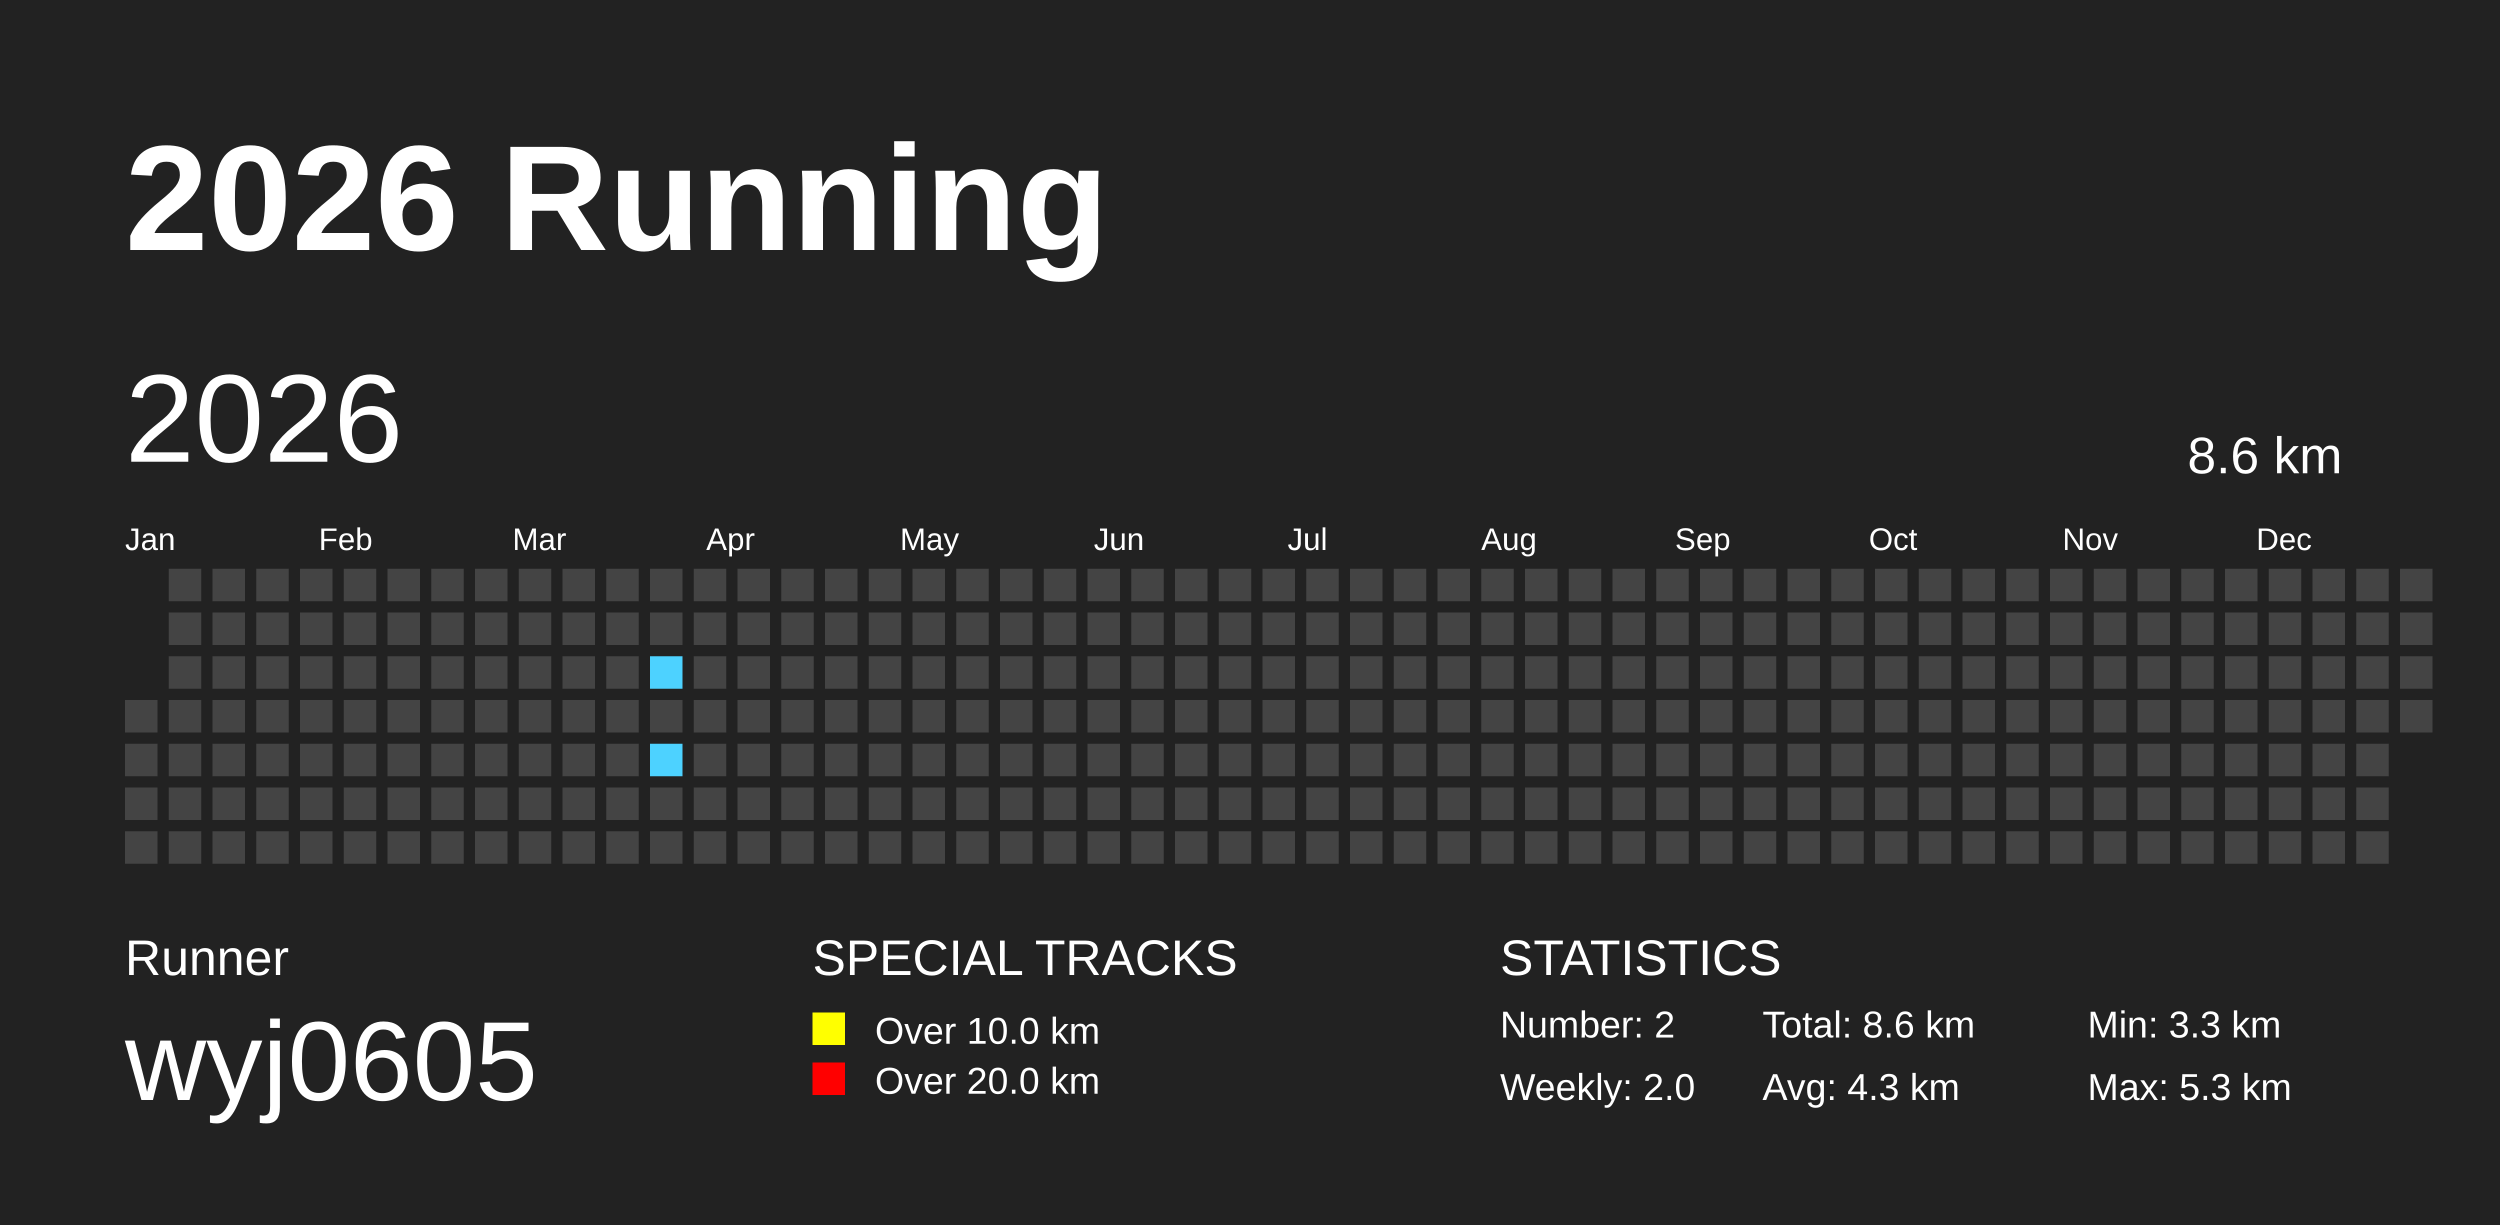
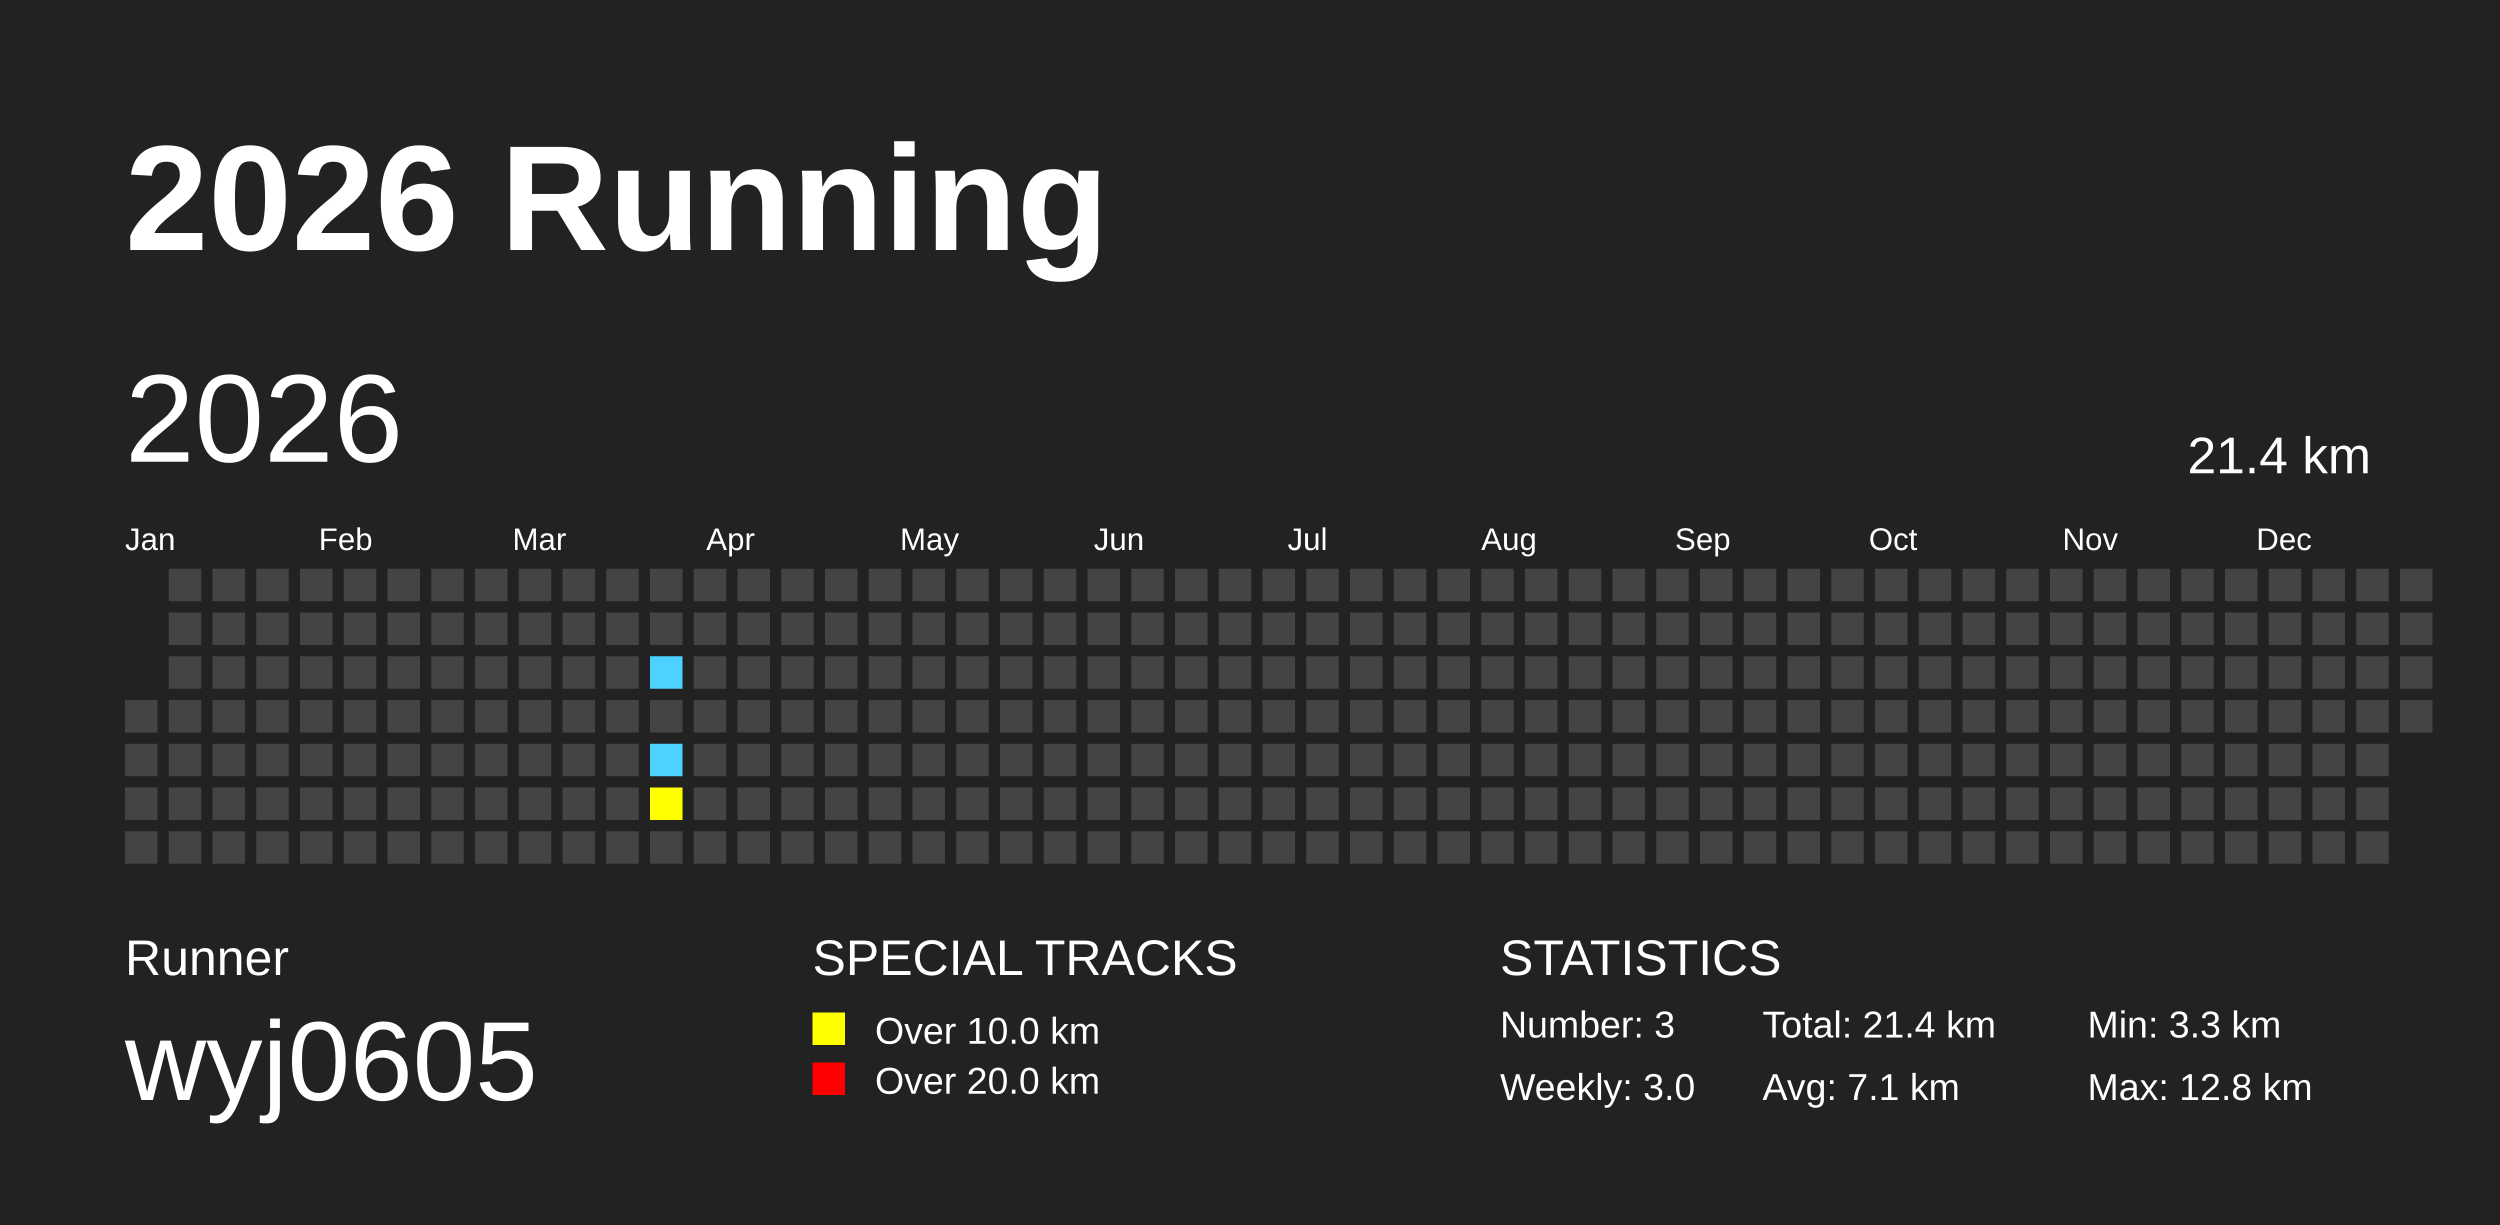
<svg xmlns="http://www.w3.org/2000/svg" baseProfile="full" height="98mm" version="1.1" viewBox="0,0,200,98" width="200mm">
  <defs />
  <rect fill="#222222" height="98" width="200" x="0" y="0" />
  <text fill="#FFFFFF" style="font-size:12px; font-family:Arial; font-weight:bold;" x="10" y="20">2026 Running</text>
  <text fill="#FFFFFF" style="font-size:4px; font-family:Arial" x="10" y="78">Runner</text>
  <text fill="#FFFFFF" style="font-size:9px; font-family:Arial" x="10" y="88">wyj0605</text>
  <text fill="#FFFFFF" style="font-size:4px; font-family:Arial" x="65" y="78">SPECIAL TRACKS</text>
  <rect fill="yellow" height="2.6" width="2.6" x="65" y="81" />
  <text fill="#FFFFFF" style="font-size:3px; font-family:Arial" x="70" y="83.5">Over 10.0 km</text>
  <rect fill="red" height="2.6" width="2.6" x="65" y="85" />
  <text fill="#FFFFFF" style="font-size:3px; font-family:Arial" x="70" y="87.5">Over 20.0 km</text>
  <text fill="#FFFFFF" style="font-size:4px; font-family:Arial" x="120" y="78">STATISTICS</text>
-   <text fill="#FFFFFF" style="font-size:3px; font-family:Arial" x="120" y="83">Number: 2</text>
-   <text fill="#FFFFFF" style="font-size:3px; font-family:Arial" x="120" y="88">Weekly: 2.0</text>
-   <text fill="#FFFFFF" style="font-size:3px; font-family:Arial" x="141" y="83">Total: 8.6 km</text>
-   <text fill="#FFFFFF" style="font-size:3px; font-family:Arial" x="141" y="88">Avg: 4.3 km</text>
+   <text fill="#FFFFFF" style="font-size:3px; font-family:Arial" x="120" y="83">Number: 3</text>
+   <text fill="#FFFFFF" style="font-size:3px; font-family:Arial" x="120" y="88">Weekly: 3.0</text>
+   <text fill="#FFFFFF" style="font-size:3px; font-family:Arial" x="141" y="83">Total: 21.4 km</text>
+   <text fill="#FFFFFF" style="font-size:3px; font-family:Arial" x="141" y="88">Avg: 7.1 km</text>
  <text fill="#FFFFFF" style="font-size:3px; font-family:Arial" x="167" y="83">Min: 3.3 km</text>
-   <text fill="#FFFFFF" style="font-size:3px; font-family:Arial" x="167" y="88">Max: 5.3 km</text>
+   <text fill="#FFFFFF" style="font-size:3px; font-family:Arial" x="167" y="88">Max: 12.8 km</text>
  <text dominant-baseline="hanging" fill="#FFFFFF" style="font-size:10.0px; font-family:Arial;" x="10" y="30">2026</text>
-   <text dominant-baseline="hanging" fill="#FFFFFF" style="font-size:4.125px; font-family:Arial;" x="175" y="35">8.6 km</text>
+   <text dominant-baseline="hanging" fill="#FFFFFF" style="font-size:4.125px; font-family:Arial;" x="175" y="35">21.4 km</text>
  <text fill="#FFFFFF" style="font-size:2.5px; font-family:Arial" x="10.0" y="44">Jan</text>
  <text fill="#FFFFFF" style="font-size:2.5px; font-family:Arial" x="25.5" y="44">Feb</text>
  <text fill="#FFFFFF" style="font-size:2.5px; font-family:Arial" x="41.0" y="44">Mar</text>
  <text fill="#FFFFFF" style="font-size:2.5px; font-family:Arial" x="56.5" y="44">Apr</text>
  <text fill="#FFFFFF" style="font-size:2.5px; font-family:Arial" x="72.0" y="44">May</text>
  <text fill="#FFFFFF" style="font-size:2.5px; font-family:Arial" x="87.5" y="44">Jun</text>
  <text fill="#FFFFFF" style="font-size:2.5px; font-family:Arial" x="103.0" y="44">Jul</text>
  <text fill="#FFFFFF" style="font-size:2.5px; font-family:Arial" x="118.5" y="44">Aug</text>
  <text fill="#FFFFFF" style="font-size:2.5px; font-family:Arial" x="134.0" y="44">Sep</text>
  <text fill="#FFFFFF" style="font-size:2.5px; font-family:Arial" x="149.5" y="44">Oct</text>
  <text fill="#FFFFFF" style="font-size:2.5px; font-family:Arial" x="165.0" y="44">Nov</text>
  <text fill="#FFFFFF" style="font-size:2.5px; font-family:Arial" x="180.5" y="44">Dec</text>
  <rect fill="#444444" height="2.6" width="2.6" x="10.0" y="56.0" />
  <rect fill="#444444" height="2.6" width="2.6" x="10.0" y="59.5" />
  <rect fill="#444444" height="2.6" width="2.6" x="10.0" y="63.0" />
  <rect fill="#444444" height="2.6" width="2.6" x="10.0" y="66.5" />
  <rect fill="#444444" height="2.6" width="2.6" x="13.5" y="45.5" />
  <rect fill="#444444" height="2.6" width="2.6" x="13.5" y="49.0" />
  <rect fill="#444444" height="2.6" width="2.6" x="13.5" y="52.5" />
  <rect fill="#444444" height="2.6" width="2.6" x="13.5" y="56.0" />
  <rect fill="#444444" height="2.6" width="2.6" x="13.5" y="59.5" />
  <rect fill="#444444" height="2.6" width="2.6" x="13.5" y="63.0" />
  <rect fill="#444444" height="2.6" width="2.6" x="13.5" y="66.5" />
  <rect fill="#444444" height="2.6" width="2.6" x="17.0" y="45.5" />
  <rect fill="#444444" height="2.6" width="2.6" x="17.0" y="49.0" />
  <rect fill="#444444" height="2.6" width="2.6" x="17.0" y="52.5" />
  <rect fill="#444444" height="2.6" width="2.6" x="17.0" y="56.0" />
  <rect fill="#444444" height="2.6" width="2.6" x="17.0" y="59.5" />
  <rect fill="#444444" height="2.6" width="2.6" x="17.0" y="63.0" />
  <rect fill="#444444" height="2.6" width="2.6" x="17.0" y="66.5" />
  <rect fill="#444444" height="2.6" width="2.6" x="20.5" y="45.5" />
  <rect fill="#444444" height="2.6" width="2.6" x="20.5" y="49.0" />
  <rect fill="#444444" height="2.6" width="2.6" x="20.5" y="52.5" />
  <rect fill="#444444" height="2.6" width="2.6" x="20.5" y="56.0" />
  <rect fill="#444444" height="2.6" width="2.6" x="20.5" y="59.5" />
  <rect fill="#444444" height="2.6" width="2.6" x="20.5" y="63.0" />
  <rect fill="#444444" height="2.6" width="2.6" x="20.5" y="66.5" />
  <rect fill="#444444" height="2.6" width="2.6" x="24.0" y="45.5" />
  <rect fill="#444444" height="2.6" width="2.6" x="24.0" y="49.0" />
  <rect fill="#444444" height="2.6" width="2.6" x="24.0" y="52.5" />
  <rect fill="#444444" height="2.6" width="2.6" x="24.0" y="56.0" />
  <rect fill="#444444" height="2.6" width="2.6" x="24.0" y="59.5" />
  <rect fill="#444444" height="2.6" width="2.6" x="24.0" y="63.0" />
  <rect fill="#444444" height="2.6" width="2.6" x="24.0" y="66.5" />
  <rect fill="#444444" height="2.6" width="2.6" x="27.5" y="45.5" />
  <rect fill="#444444" height="2.6" width="2.6" x="27.5" y="49.0" />
  <rect fill="#444444" height="2.6" width="2.6" x="27.5" y="52.5" />
  <rect fill="#444444" height="2.6" width="2.6" x="27.5" y="56.0" />
  <rect fill="#444444" height="2.6" width="2.6" x="27.5" y="59.5" />
  <rect fill="#444444" height="2.6" width="2.6" x="27.5" y="63.0" />
  <rect fill="#444444" height="2.6" width="2.6" x="27.5" y="66.5" />
  <rect fill="#444444" height="2.6" width="2.6" x="31.0" y="45.5" />
  <rect fill="#444444" height="2.6" width="2.6" x="31.0" y="49.0" />
  <rect fill="#444444" height="2.6" width="2.6" x="31.0" y="52.5" />
  <rect fill="#444444" height="2.6" width="2.6" x="31.0" y="56.0" />
  <rect fill="#444444" height="2.6" width="2.6" x="31.0" y="59.5" />
  <rect fill="#444444" height="2.6" width="2.6" x="31.0" y="63.0" />
  <rect fill="#444444" height="2.6" width="2.6" x="31.0" y="66.5" />
  <rect fill="#444444" height="2.6" width="2.6" x="34.5" y="45.5" />
  <rect fill="#444444" height="2.6" width="2.6" x="34.5" y="49.0" />
  <rect fill="#444444" height="2.6" width="2.6" x="34.5" y="52.5" />
  <rect fill="#444444" height="2.6" width="2.6" x="34.5" y="56.0" />
  <rect fill="#444444" height="2.6" width="2.6" x="34.5" y="59.5" />
  <rect fill="#444444" height="2.6" width="2.6" x="34.5" y="63.0" />
  <rect fill="#444444" height="2.6" width="2.6" x="34.5" y="66.5" />
  <rect fill="#444444" height="2.6" width="2.6" x="38.0" y="45.5" />
  <rect fill="#444444" height="2.6" width="2.6" x="38.0" y="49.0" />
  <rect fill="#444444" height="2.6" width="2.6" x="38.0" y="52.5" />
  <rect fill="#444444" height="2.6" width="2.6" x="38.0" y="56.0" />
  <rect fill="#444444" height="2.6" width="2.6" x="38.0" y="59.5" />
  <rect fill="#444444" height="2.6" width="2.6" x="38.0" y="63.0" />
  <rect fill="#444444" height="2.6" width="2.6" x="38.0" y="66.5" />
  <rect fill="#444444" height="2.6" width="2.6" x="41.5" y="45.5" />
  <rect fill="#444444" height="2.6" width="2.6" x="41.5" y="49.0" />
  <rect fill="#444444" height="2.6" width="2.6" x="41.5" y="52.5" />
  <rect fill="#444444" height="2.6" width="2.6" x="41.5" y="56.0" />
  <rect fill="#444444" height="2.6" width="2.6" x="41.5" y="59.5" />
  <rect fill="#444444" height="2.6" width="2.6" x="41.5" y="63.0" />
  <rect fill="#444444" height="2.6" width="2.6" x="41.5" y="66.5" />
  <rect fill="#444444" height="2.6" width="2.6" x="45.0" y="45.5" />
  <rect fill="#444444" height="2.6" width="2.6" x="45.0" y="49.0" />
  <rect fill="#444444" height="2.6" width="2.6" x="45.0" y="52.5" />
  <rect fill="#444444" height="2.6" width="2.6" x="45.0" y="56.0" />
  <rect fill="#444444" height="2.6" width="2.6" x="45.0" y="59.5" />
  <rect fill="#444444" height="2.6" width="2.6" x="45.0" y="63.0" />
  <rect fill="#444444" height="2.6" width="2.6" x="45.0" y="66.5" />
  <rect fill="#444444" height="2.6" width="2.6" x="48.5" y="45.5" />
  <rect fill="#444444" height="2.6" width="2.6" x="48.5" y="49.0" />
  <rect fill="#444444" height="2.6" width="2.6" x="48.5" y="52.5" />
  <rect fill="#444444" height="2.6" width="2.6" x="48.5" y="56.0" />
  <rect fill="#444444" height="2.6" width="2.6" x="48.5" y="59.5" />
  <rect fill="#444444" height="2.6" width="2.6" x="48.5" y="63.0" />
  <rect fill="#444444" height="2.6" width="2.6" x="48.5" y="66.5" />
  <rect fill="#444444" height="2.6" width="2.6" x="52.0" y="45.5" />
  <rect fill="#444444" height="2.6" width="2.6" x="52.0" y="49.0" />
  <rect fill="#4DD2FF" height="2.6" width="2.6" x="52.0" y="52.5" />
  <rect fill="#444444" height="2.6" width="2.6" x="52.0" y="56.0" />
  <rect fill="#4DD2FF" height="2.6" width="2.6" x="52.0" y="59.5" />
-   <rect fill="#444444" height="2.6" width="2.6" x="52.0" y="63.0" />
+   <rect fill="yellow" height="2.6" width="2.6" x="52.0" y="63.0" />
  <rect fill="#444444" height="2.6" width="2.6" x="52.0" y="66.5" />
  <rect fill="#444444" height="2.6" width="2.6" x="55.5" y="45.5" />
  <rect fill="#444444" height="2.6" width="2.6" x="55.5" y="49.0" />
  <rect fill="#444444" height="2.6" width="2.6" x="55.5" y="52.5" />
  <rect fill="#444444" height="2.6" width="2.6" x="55.5" y="56.0" />
  <rect fill="#444444" height="2.6" width="2.6" x="55.5" y="59.5" />
  <rect fill="#444444" height="2.6" width="2.6" x="55.5" y="63.0" />
  <rect fill="#444444" height="2.6" width="2.6" x="55.5" y="66.5" />
  <rect fill="#444444" height="2.6" width="2.6" x="59.0" y="45.5" />
  <rect fill="#444444" height="2.6" width="2.6" x="59.0" y="49.0" />
  <rect fill="#444444" height="2.6" width="2.6" x="59.0" y="52.5" />
  <rect fill="#444444" height="2.6" width="2.6" x="59.0" y="56.0" />
  <rect fill="#444444" height="2.6" width="2.6" x="59.0" y="59.5" />
  <rect fill="#444444" height="2.6" width="2.6" x="59.0" y="63.0" />
  <rect fill="#444444" height="2.6" width="2.6" x="59.0" y="66.5" />
  <rect fill="#444444" height="2.6" width="2.6" x="62.5" y="45.5" />
  <rect fill="#444444" height="2.6" width="2.6" x="62.5" y="49.0" />
  <rect fill="#444444" height="2.6" width="2.6" x="62.5" y="52.5" />
  <rect fill="#444444" height="2.6" width="2.6" x="62.5" y="56.0" />
  <rect fill="#444444" height="2.6" width="2.6" x="62.5" y="59.5" />
  <rect fill="#444444" height="2.6" width="2.6" x="62.5" y="63.0" />
  <rect fill="#444444" height="2.6" width="2.6" x="62.5" y="66.5" />
  <rect fill="#444444" height="2.6" width="2.6" x="66.0" y="45.5" />
  <rect fill="#444444" height="2.6" width="2.6" x="66.0" y="49.0" />
  <rect fill="#444444" height="2.6" width="2.6" x="66.0" y="52.5" />
  <rect fill="#444444" height="2.6" width="2.6" x="66.0" y="56.0" />
  <rect fill="#444444" height="2.6" width="2.6" x="66.0" y="59.5" />
  <rect fill="#444444" height="2.6" width="2.6" x="66.0" y="63.0" />
  <rect fill="#444444" height="2.6" width="2.6" x="66.0" y="66.5" />
  <rect fill="#444444" height="2.6" width="2.6" x="69.5" y="45.5" />
  <rect fill="#444444" height="2.6" width="2.6" x="69.5" y="49.0" />
  <rect fill="#444444" height="2.6" width="2.6" x="69.5" y="52.5" />
  <rect fill="#444444" height="2.6" width="2.6" x="69.5" y="56.0" />
  <rect fill="#444444" height="2.6" width="2.6" x="69.5" y="59.5" />
  <rect fill="#444444" height="2.6" width="2.6" x="69.5" y="63.0" />
  <rect fill="#444444" height="2.6" width="2.6" x="69.5" y="66.5" />
  <rect fill="#444444" height="2.6" width="2.6" x="73.0" y="45.5" />
  <rect fill="#444444" height="2.6" width="2.6" x="73.0" y="49.0" />
  <rect fill="#444444" height="2.6" width="2.6" x="73.0" y="52.5" />
  <rect fill="#444444" height="2.6" width="2.6" x="73.0" y="56.0" />
  <rect fill="#444444" height="2.6" width="2.6" x="73.0" y="59.5" />
  <rect fill="#444444" height="2.6" width="2.6" x="73.0" y="63.0" />
  <rect fill="#444444" height="2.6" width="2.6" x="73.0" y="66.5" />
  <rect fill="#444444" height="2.6" width="2.6" x="76.5" y="45.5" />
  <rect fill="#444444" height="2.6" width="2.6" x="76.5" y="49.0" />
  <rect fill="#444444" height="2.6" width="2.6" x="76.5" y="52.5" />
  <rect fill="#444444" height="2.6" width="2.6" x="76.5" y="56.0" />
  <rect fill="#444444" height="2.6" width="2.6" x="76.5" y="59.5" />
  <rect fill="#444444" height="2.6" width="2.6" x="76.5" y="63.0" />
  <rect fill="#444444" height="2.6" width="2.6" x="76.5" y="66.5" />
  <rect fill="#444444" height="2.6" width="2.6" x="80.0" y="45.5" />
  <rect fill="#444444" height="2.6" width="2.6" x="80.0" y="49.0" />
  <rect fill="#444444" height="2.6" width="2.6" x="80.0" y="52.5" />
  <rect fill="#444444" height="2.6" width="2.6" x="80.0" y="56.0" />
  <rect fill="#444444" height="2.6" width="2.6" x="80.0" y="59.5" />
  <rect fill="#444444" height="2.6" width="2.6" x="80.0" y="63.0" />
  <rect fill="#444444" height="2.6" width="2.6" x="80.0" y="66.5" />
  <rect fill="#444444" height="2.6" width="2.6" x="83.5" y="45.5" />
  <rect fill="#444444" height="2.6" width="2.6" x="83.5" y="49.0" />
  <rect fill="#444444" height="2.6" width="2.6" x="83.5" y="52.5" />
  <rect fill="#444444" height="2.6" width="2.6" x="83.5" y="56.0" />
  <rect fill="#444444" height="2.6" width="2.6" x="83.5" y="59.5" />
  <rect fill="#444444" height="2.6" width="2.6" x="83.5" y="63.0" />
  <rect fill="#444444" height="2.6" width="2.6" x="83.5" y="66.5" />
  <rect fill="#444444" height="2.6" width="2.6" x="87.0" y="45.5" />
  <rect fill="#444444" height="2.6" width="2.6" x="87.0" y="49.0" />
  <rect fill="#444444" height="2.6" width="2.6" x="87.0" y="52.5" />
  <rect fill="#444444" height="2.6" width="2.6" x="87.0" y="56.0" />
  <rect fill="#444444" height="2.6" width="2.6" x="87.0" y="59.5" />
  <rect fill="#444444" height="2.6" width="2.6" x="87.0" y="63.0" />
  <rect fill="#444444" height="2.6" width="2.6" x="87.0" y="66.5" />
  <rect fill="#444444" height="2.6" width="2.6" x="90.5" y="45.5" />
  <rect fill="#444444" height="2.6" width="2.6" x="90.5" y="49.0" />
  <rect fill="#444444" height="2.6" width="2.6" x="90.5" y="52.5" />
  <rect fill="#444444" height="2.6" width="2.6" x="90.5" y="56.0" />
  <rect fill="#444444" height="2.6" width="2.6" x="90.5" y="59.5" />
  <rect fill="#444444" height="2.6" width="2.6" x="90.5" y="63.0" />
  <rect fill="#444444" height="2.6" width="2.6" x="90.5" y="66.5" />
  <rect fill="#444444" height="2.6" width="2.6" x="94.0" y="45.5" />
  <rect fill="#444444" height="2.6" width="2.6" x="94.0" y="49.0" />
  <rect fill="#444444" height="2.6" width="2.6" x="94.0" y="52.5" />
  <rect fill="#444444" height="2.6" width="2.6" x="94.0" y="56.0" />
  <rect fill="#444444" height="2.6" width="2.6" x="94.0" y="59.5" />
  <rect fill="#444444" height="2.6" width="2.6" x="94.0" y="63.0" />
  <rect fill="#444444" height="2.6" width="2.6" x="94.0" y="66.5" />
  <rect fill="#444444" height="2.6" width="2.6" x="97.5" y="45.5" />
  <rect fill="#444444" height="2.6" width="2.6" x="97.5" y="49.0" />
  <rect fill="#444444" height="2.6" width="2.6" x="97.5" y="52.5" />
  <rect fill="#444444" height="2.6" width="2.6" x="97.5" y="56.0" />
  <rect fill="#444444" height="2.6" width="2.6" x="97.5" y="59.5" />
  <rect fill="#444444" height="2.6" width="2.6" x="97.5" y="63.0" />
  <rect fill="#444444" height="2.6" width="2.6" x="97.5" y="66.5" />
  <rect fill="#444444" height="2.6" width="2.6" x="101.0" y="45.5" />
  <rect fill="#444444" height="2.6" width="2.6" x="101.0" y="49.0" />
  <rect fill="#444444" height="2.6" width="2.6" x="101.0" y="52.5" />
  <rect fill="#444444" height="2.6" width="2.6" x="101.0" y="56.0" />
  <rect fill="#444444" height="2.6" width="2.6" x="101.0" y="59.5" />
  <rect fill="#444444" height="2.6" width="2.6" x="101.0" y="63.0" />
  <rect fill="#444444" height="2.6" width="2.6" x="101.0" y="66.5" />
  <rect fill="#444444" height="2.6" width="2.6" x="104.5" y="45.5" />
  <rect fill="#444444" height="2.6" width="2.6" x="104.5" y="49.0" />
  <rect fill="#444444" height="2.6" width="2.6" x="104.5" y="52.5" />
  <rect fill="#444444" height="2.6" width="2.6" x="104.5" y="56.0" />
  <rect fill="#444444" height="2.6" width="2.6" x="104.5" y="59.5" />
  <rect fill="#444444" height="2.6" width="2.6" x="104.5" y="63.0" />
  <rect fill="#444444" height="2.6" width="2.6" x="104.5" y="66.5" />
  <rect fill="#444444" height="2.6" width="2.6" x="108.0" y="45.5" />
  <rect fill="#444444" height="2.6" width="2.6" x="108.0" y="49.0" />
  <rect fill="#444444" height="2.6" width="2.6" x="108.0" y="52.5" />
  <rect fill="#444444" height="2.6" width="2.6" x="108.0" y="56.0" />
  <rect fill="#444444" height="2.6" width="2.6" x="108.0" y="59.5" />
  <rect fill="#444444" height="2.6" width="2.6" x="108.0" y="63.0" />
  <rect fill="#444444" height="2.6" width="2.6" x="108.0" y="66.5" />
  <rect fill="#444444" height="2.6" width="2.6" x="111.5" y="45.5" />
  <rect fill="#444444" height="2.6" width="2.6" x="111.5" y="49.0" />
  <rect fill="#444444" height="2.6" width="2.6" x="111.5" y="52.5" />
  <rect fill="#444444" height="2.6" width="2.6" x="111.5" y="56.0" />
  <rect fill="#444444" height="2.6" width="2.6" x="111.5" y="59.5" />
  <rect fill="#444444" height="2.6" width="2.6" x="111.5" y="63.0" />
  <rect fill="#444444" height="2.6" width="2.6" x="111.5" y="66.5" />
  <rect fill="#444444" height="2.6" width="2.6" x="115.0" y="45.5" />
  <rect fill="#444444" height="2.6" width="2.6" x="115.0" y="49.0" />
  <rect fill="#444444" height="2.6" width="2.6" x="115.0" y="52.5" />
  <rect fill="#444444" height="2.6" width="2.6" x="115.0" y="56.0" />
  <rect fill="#444444" height="2.6" width="2.6" x="115.0" y="59.5" />
  <rect fill="#444444" height="2.6" width="2.6" x="115.0" y="63.0" />
  <rect fill="#444444" height="2.6" width="2.6" x="115.0" y="66.5" />
  <rect fill="#444444" height="2.6" width="2.6" x="118.5" y="45.5" />
  <rect fill="#444444" height="2.6" width="2.6" x="118.5" y="49.0" />
  <rect fill="#444444" height="2.6" width="2.6" x="118.5" y="52.5" />
  <rect fill="#444444" height="2.6" width="2.6" x="118.5" y="56.0" />
  <rect fill="#444444" height="2.6" width="2.6" x="118.5" y="59.5" />
  <rect fill="#444444" height="2.6" width="2.6" x="118.5" y="63.0" />
  <rect fill="#444444" height="2.6" width="2.6" x="118.5" y="66.5" />
  <rect fill="#444444" height="2.6" width="2.6" x="122.0" y="45.5" />
  <rect fill="#444444" height="2.6" width="2.6" x="122.0" y="49.0" />
  <rect fill="#444444" height="2.6" width="2.6" x="122.0" y="52.5" />
  <rect fill="#444444" height="2.6" width="2.6" x="122.0" y="56.0" />
  <rect fill="#444444" height="2.6" width="2.6" x="122.0" y="59.5" />
  <rect fill="#444444" height="2.6" width="2.6" x="122.0" y="63.0" />
  <rect fill="#444444" height="2.6" width="2.6" x="122.0" y="66.5" />
  <rect fill="#444444" height="2.6" width="2.6" x="125.5" y="45.5" />
  <rect fill="#444444" height="2.6" width="2.6" x="125.5" y="49.0" />
  <rect fill="#444444" height="2.6" width="2.6" x="125.5" y="52.5" />
  <rect fill="#444444" height="2.6" width="2.6" x="125.5" y="56.0" />
  <rect fill="#444444" height="2.6" width="2.6" x="125.5" y="59.5" />
  <rect fill="#444444" height="2.6" width="2.6" x="125.5" y="63.0" />
  <rect fill="#444444" height="2.6" width="2.6" x="125.5" y="66.5" />
  <rect fill="#444444" height="2.6" width="2.6" x="129.0" y="45.5" />
  <rect fill="#444444" height="2.6" width="2.6" x="129.0" y="49.0" />
  <rect fill="#444444" height="2.6" width="2.6" x="129.0" y="52.5" />
  <rect fill="#444444" height="2.6" width="2.6" x="129.0" y="56.0" />
  <rect fill="#444444" height="2.6" width="2.6" x="129.0" y="59.5" />
  <rect fill="#444444" height="2.6" width="2.6" x="129.0" y="63.0" />
  <rect fill="#444444" height="2.6" width="2.6" x="129.0" y="66.5" />
  <rect fill="#444444" height="2.6" width="2.6" x="132.5" y="45.5" />
  <rect fill="#444444" height="2.6" width="2.6" x="132.5" y="49.0" />
  <rect fill="#444444" height="2.6" width="2.6" x="132.5" y="52.5" />
  <rect fill="#444444" height="2.6" width="2.6" x="132.5" y="56.0" />
  <rect fill="#444444" height="2.6" width="2.6" x="132.5" y="59.5" />
  <rect fill="#444444" height="2.6" width="2.6" x="132.5" y="63.0" />
  <rect fill="#444444" height="2.6" width="2.6" x="132.5" y="66.5" />
  <rect fill="#444444" height="2.6" width="2.6" x="136.0" y="45.5" />
  <rect fill="#444444" height="2.6" width="2.6" x="136.0" y="49.0" />
  <rect fill="#444444" height="2.6" width="2.6" x="136.0" y="52.5" />
  <rect fill="#444444" height="2.6" width="2.6" x="136.0" y="56.0" />
  <rect fill="#444444" height="2.6" width="2.6" x="136.0" y="59.5" />
  <rect fill="#444444" height="2.6" width="2.6" x="136.0" y="63.0" />
  <rect fill="#444444" height="2.6" width="2.6" x="136.0" y="66.5" />
  <rect fill="#444444" height="2.6" width="2.6" x="139.5" y="45.5" />
  <rect fill="#444444" height="2.6" width="2.6" x="139.5" y="49.0" />
  <rect fill="#444444" height="2.6" width="2.6" x="139.5" y="52.5" />
  <rect fill="#444444" height="2.6" width="2.6" x="139.5" y="56.0" />
  <rect fill="#444444" height="2.6" width="2.6" x="139.5" y="59.5" />
  <rect fill="#444444" height="2.6" width="2.6" x="139.5" y="63.0" />
  <rect fill="#444444" height="2.6" width="2.6" x="139.5" y="66.5" />
  <rect fill="#444444" height="2.6" width="2.6" x="143.0" y="45.5" />
  <rect fill="#444444" height="2.6" width="2.6" x="143.0" y="49.0" />
  <rect fill="#444444" height="2.6" width="2.6" x="143.0" y="52.5" />
  <rect fill="#444444" height="2.6" width="2.6" x="143.0" y="56.0" />
  <rect fill="#444444" height="2.6" width="2.6" x="143.0" y="59.5" />
  <rect fill="#444444" height="2.6" width="2.6" x="143.0" y="63.0" />
  <rect fill="#444444" height="2.6" width="2.6" x="143.0" y="66.5" />
  <rect fill="#444444" height="2.6" width="2.6" x="146.5" y="45.5" />
  <rect fill="#444444" height="2.6" width="2.6" x="146.5" y="49.0" />
  <rect fill="#444444" height="2.6" width="2.6" x="146.5" y="52.5" />
  <rect fill="#444444" height="2.6" width="2.6" x="146.5" y="56.0" />
  <rect fill="#444444" height="2.6" width="2.6" x="146.5" y="59.5" />
  <rect fill="#444444" height="2.6" width="2.6" x="146.5" y="63.0" />
  <rect fill="#444444" height="2.6" width="2.6" x="146.5" y="66.5" />
  <rect fill="#444444" height="2.6" width="2.6" x="150.0" y="45.5" />
  <rect fill="#444444" height="2.6" width="2.6" x="150.0" y="49.0" />
  <rect fill="#444444" height="2.6" width="2.6" x="150.0" y="52.5" />
  <rect fill="#444444" height="2.6" width="2.6" x="150.0" y="56.0" />
  <rect fill="#444444" height="2.6" width="2.6" x="150.0" y="59.5" />
  <rect fill="#444444" height="2.6" width="2.6" x="150.0" y="63.0" />
  <rect fill="#444444" height="2.6" width="2.6" x="150.0" y="66.5" />
  <rect fill="#444444" height="2.6" width="2.6" x="153.5" y="45.5" />
  <rect fill="#444444" height="2.6" width="2.6" x="153.5" y="49.0" />
  <rect fill="#444444" height="2.6" width="2.6" x="153.5" y="52.5" />
  <rect fill="#444444" height="2.6" width="2.6" x="153.5" y="56.0" />
  <rect fill="#444444" height="2.6" width="2.6" x="153.5" y="59.5" />
  <rect fill="#444444" height="2.6" width="2.6" x="153.5" y="63.0" />
  <rect fill="#444444" height="2.6" width="2.6" x="153.5" y="66.5" />
  <rect fill="#444444" height="2.6" width="2.6" x="157.0" y="45.5" />
  <rect fill="#444444" height="2.6" width="2.6" x="157.0" y="49.0" />
  <rect fill="#444444" height="2.6" width="2.6" x="157.0" y="52.5" />
  <rect fill="#444444" height="2.6" width="2.6" x="157.0" y="56.0" />
  <rect fill="#444444" height="2.6" width="2.6" x="157.0" y="59.5" />
  <rect fill="#444444" height="2.6" width="2.6" x="157.0" y="63.0" />
  <rect fill="#444444" height="2.6" width="2.6" x="157.0" y="66.5" />
  <rect fill="#444444" height="2.6" width="2.6" x="160.5" y="45.5" />
  <rect fill="#444444" height="2.6" width="2.6" x="160.5" y="49.0" />
  <rect fill="#444444" height="2.6" width="2.6" x="160.5" y="52.5" />
  <rect fill="#444444" height="2.6" width="2.6" x="160.5" y="56.0" />
  <rect fill="#444444" height="2.6" width="2.6" x="160.5" y="59.5" />
  <rect fill="#444444" height="2.6" width="2.6" x="160.5" y="63.0" />
  <rect fill="#444444" height="2.6" width="2.6" x="160.5" y="66.5" />
  <rect fill="#444444" height="2.6" width="2.6" x="164.0" y="45.5" />
  <rect fill="#444444" height="2.6" width="2.6" x="164.0" y="49.0" />
  <rect fill="#444444" height="2.6" width="2.6" x="164.0" y="52.5" />
  <rect fill="#444444" height="2.6" width="2.6" x="164.0" y="56.0" />
  <rect fill="#444444" height="2.6" width="2.6" x="164.0" y="59.5" />
  <rect fill="#444444" height="2.6" width="2.6" x="164.0" y="63.0" />
  <rect fill="#444444" height="2.6" width="2.6" x="164.0" y="66.5" />
  <rect fill="#444444" height="2.6" width="2.6" x="167.5" y="45.5" />
  <rect fill="#444444" height="2.6" width="2.6" x="167.5" y="49.0" />
  <rect fill="#444444" height="2.6" width="2.6" x="167.5" y="52.5" />
  <rect fill="#444444" height="2.6" width="2.6" x="167.5" y="56.0" />
  <rect fill="#444444" height="2.6" width="2.6" x="167.5" y="59.5" />
  <rect fill="#444444" height="2.6" width="2.6" x="167.5" y="63.0" />
  <rect fill="#444444" height="2.6" width="2.6" x="167.5" y="66.5" />
  <rect fill="#444444" height="2.6" width="2.6" x="171.0" y="45.5" />
  <rect fill="#444444" height="2.6" width="2.6" x="171.0" y="49.0" />
  <rect fill="#444444" height="2.6" width="2.6" x="171.0" y="52.5" />
  <rect fill="#444444" height="2.6" width="2.6" x="171.0" y="56.0" />
  <rect fill="#444444" height="2.6" width="2.6" x="171.0" y="59.5" />
  <rect fill="#444444" height="2.6" width="2.6" x="171.0" y="63.0" />
  <rect fill="#444444" height="2.6" width="2.6" x="171.0" y="66.5" />
  <rect fill="#444444" height="2.6" width="2.6" x="174.5" y="45.5" />
  <rect fill="#444444" height="2.6" width="2.6" x="174.5" y="49.0" />
  <rect fill="#444444" height="2.6" width="2.6" x="174.5" y="52.5" />
  <rect fill="#444444" height="2.6" width="2.6" x="174.5" y="56.0" />
  <rect fill="#444444" height="2.6" width="2.6" x="174.5" y="59.5" />
  <rect fill="#444444" height="2.6" width="2.6" x="174.5" y="63.0" />
  <rect fill="#444444" height="2.6" width="2.6" x="174.5" y="66.5" />
  <rect fill="#444444" height="2.6" width="2.6" x="178.0" y="45.5" />
  <rect fill="#444444" height="2.6" width="2.6" x="178.0" y="49.0" />
  <rect fill="#444444" height="2.6" width="2.6" x="178.0" y="52.5" />
  <rect fill="#444444" height="2.6" width="2.6" x="178.0" y="56.0" />
  <rect fill="#444444" height="2.6" width="2.6" x="178.0" y="59.5" />
  <rect fill="#444444" height="2.6" width="2.6" x="178.0" y="63.0" />
  <rect fill="#444444" height="2.6" width="2.6" x="178.0" y="66.5" />
  <rect fill="#444444" height="2.6" width="2.6" x="181.5" y="45.5" />
  <rect fill="#444444" height="2.6" width="2.6" x="181.5" y="49.0" />
  <rect fill="#444444" height="2.6" width="2.6" x="181.5" y="52.5" />
  <rect fill="#444444" height="2.6" width="2.6" x="181.5" y="56.0" />
  <rect fill="#444444" height="2.6" width="2.6" x="181.5" y="59.5" />
  <rect fill="#444444" height="2.6" width="2.6" x="181.5" y="63.0" />
  <rect fill="#444444" height="2.6" width="2.6" x="181.5" y="66.5" />
  <rect fill="#444444" height="2.6" width="2.6" x="185.0" y="45.5" />
  <rect fill="#444444" height="2.6" width="2.6" x="185.0" y="49.0" />
  <rect fill="#444444" height="2.6" width="2.6" x="185.0" y="52.5" />
  <rect fill="#444444" height="2.6" width="2.6" x="185.0" y="56.0" />
  <rect fill="#444444" height="2.6" width="2.6" x="185.0" y="59.5" />
  <rect fill="#444444" height="2.6" width="2.6" x="185.0" y="63.0" />
  <rect fill="#444444" height="2.6" width="2.6" x="185.0" y="66.5" />
  <rect fill="#444444" height="2.6" width="2.6" x="188.5" y="45.5" />
  <rect fill="#444444" height="2.6" width="2.6" x="188.5" y="49.0" />
  <rect fill="#444444" height="2.6" width="2.6" x="188.5" y="52.5" />
  <rect fill="#444444" height="2.6" width="2.6" x="188.5" y="56.0" />
  <rect fill="#444444" height="2.6" width="2.6" x="188.5" y="59.5" />
  <rect fill="#444444" height="2.6" width="2.6" x="188.5" y="63.0" />
  <rect fill="#444444" height="2.6" width="2.6" x="188.5" y="66.5" />
  <rect fill="#444444" height="2.6" width="2.6" x="192.0" y="45.5" />
  <rect fill="#444444" height="2.6" width="2.6" x="192.0" y="49.0" />
  <rect fill="#444444" height="2.6" width="2.6" x="192.0" y="52.5" />
  <rect fill="#444444" height="2.6" width="2.6" x="192.0" y="56.0" />
</svg>
